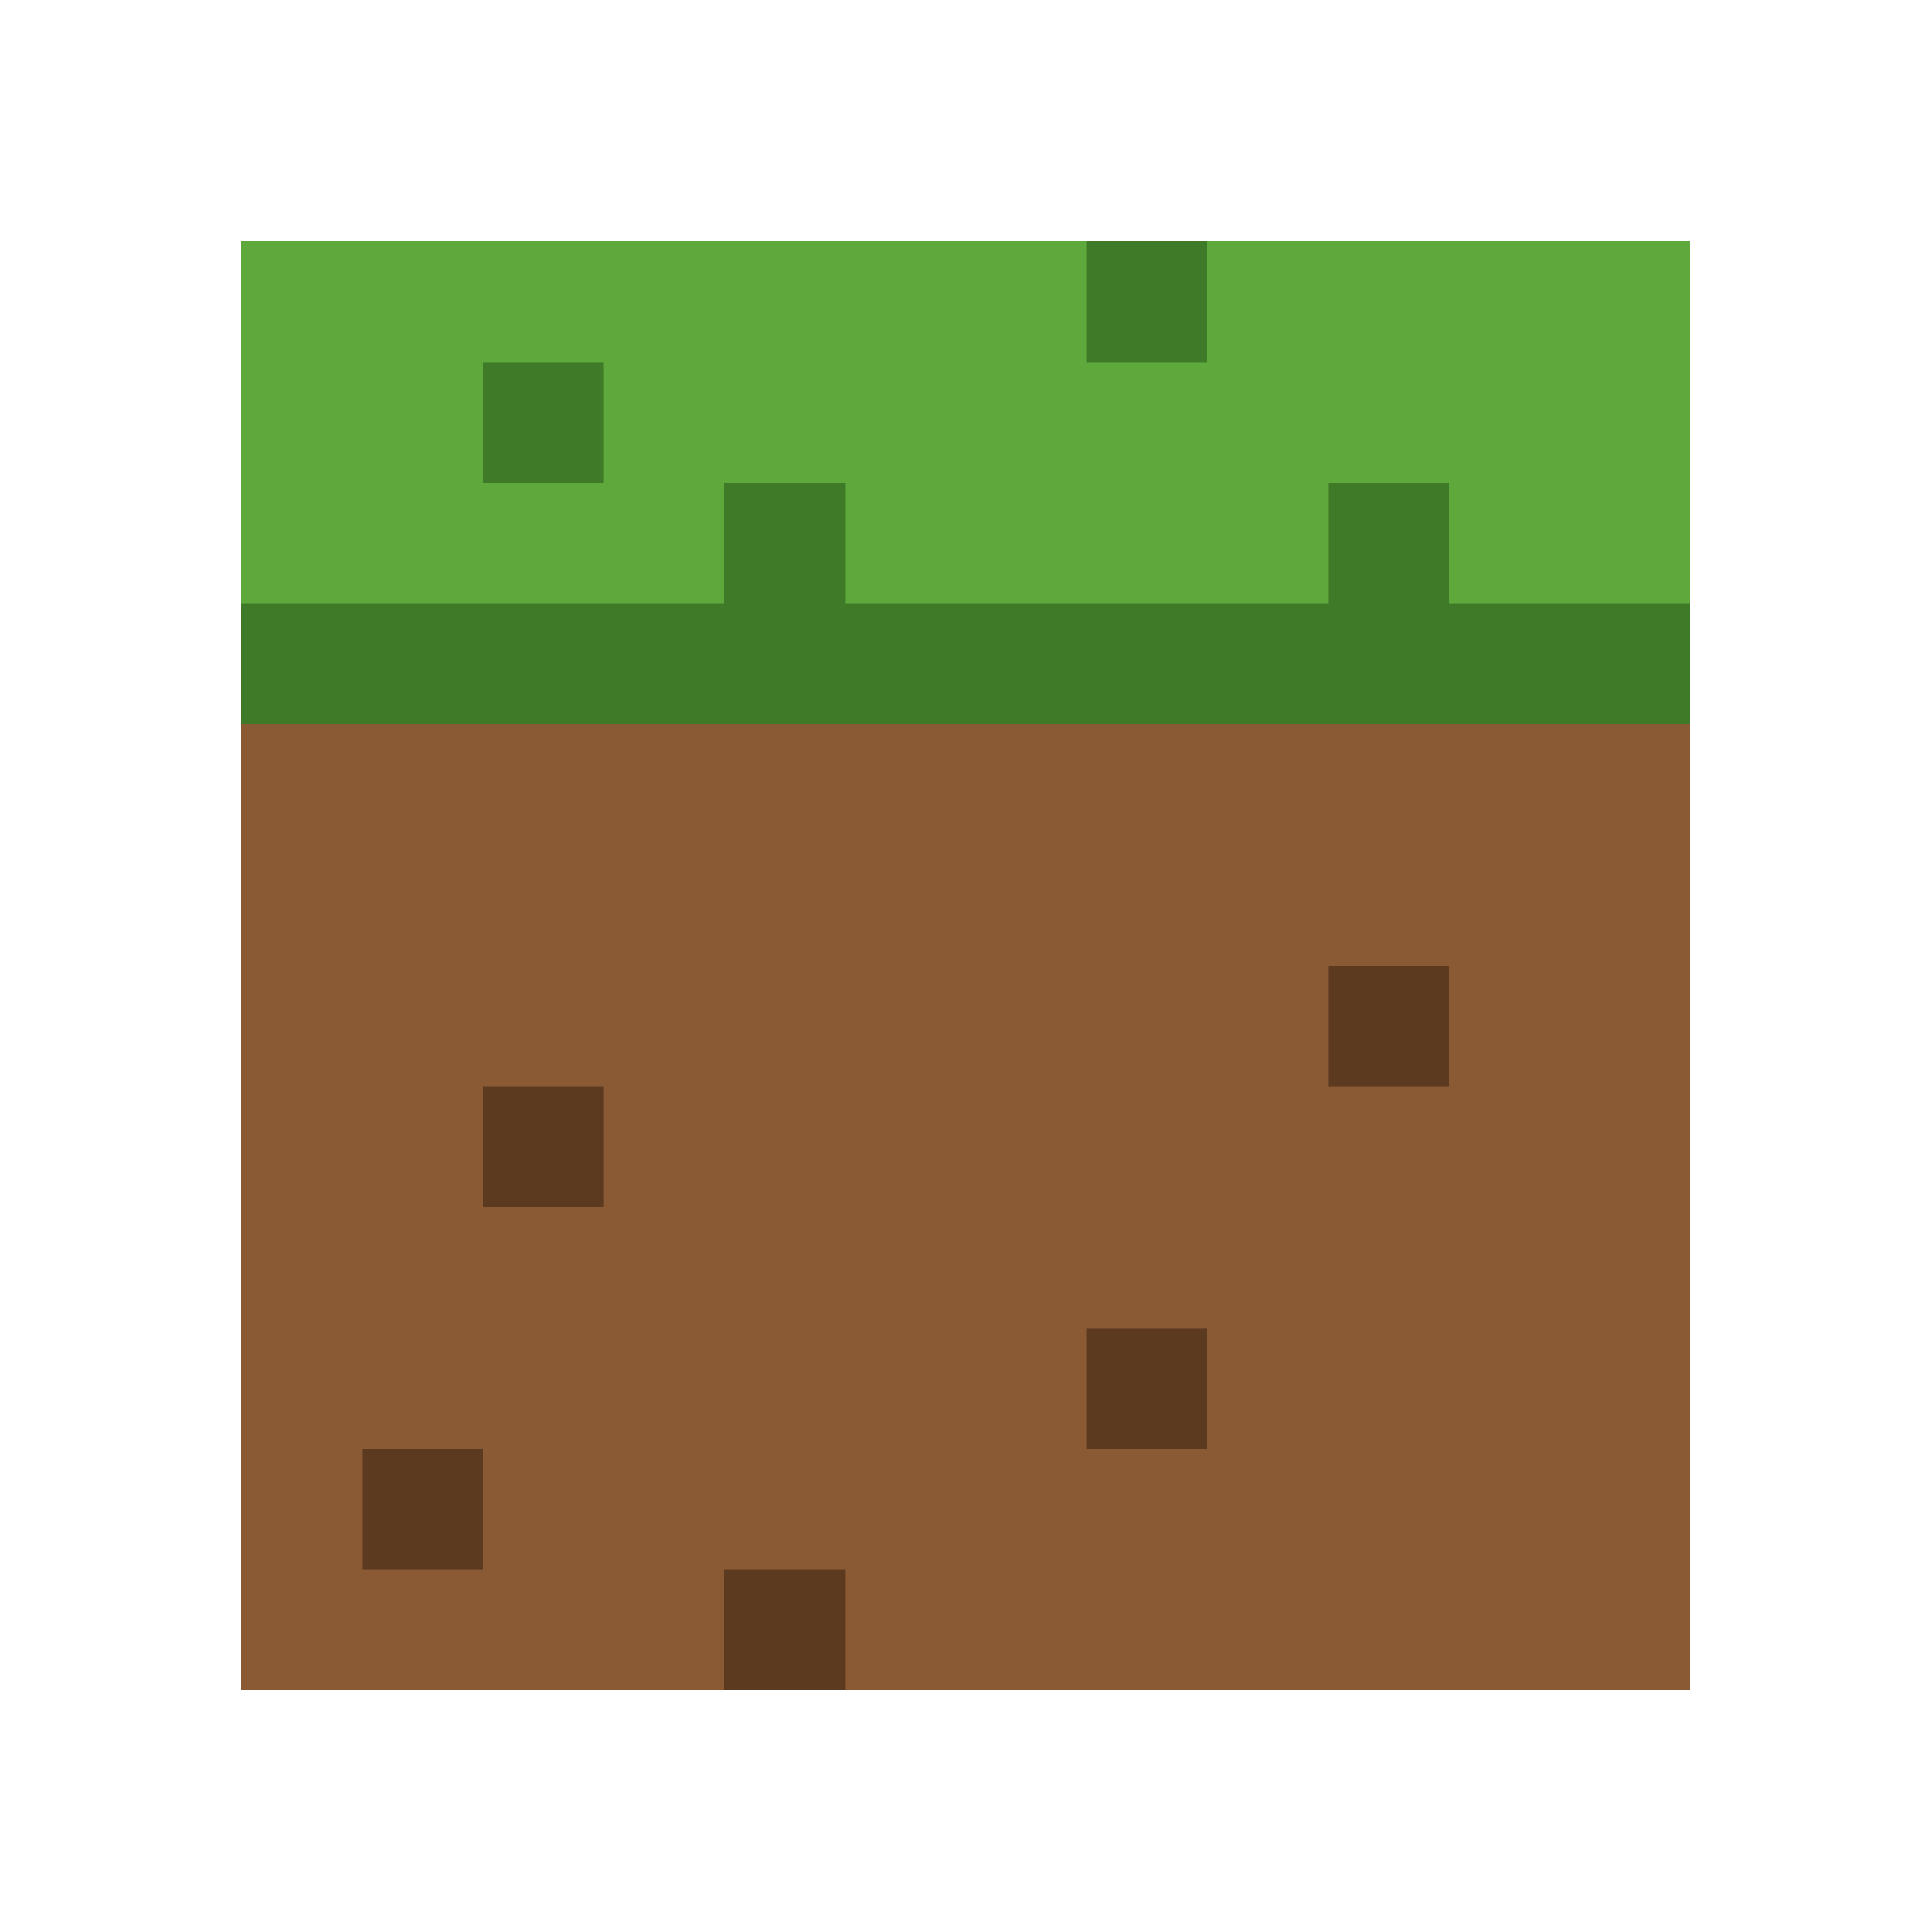
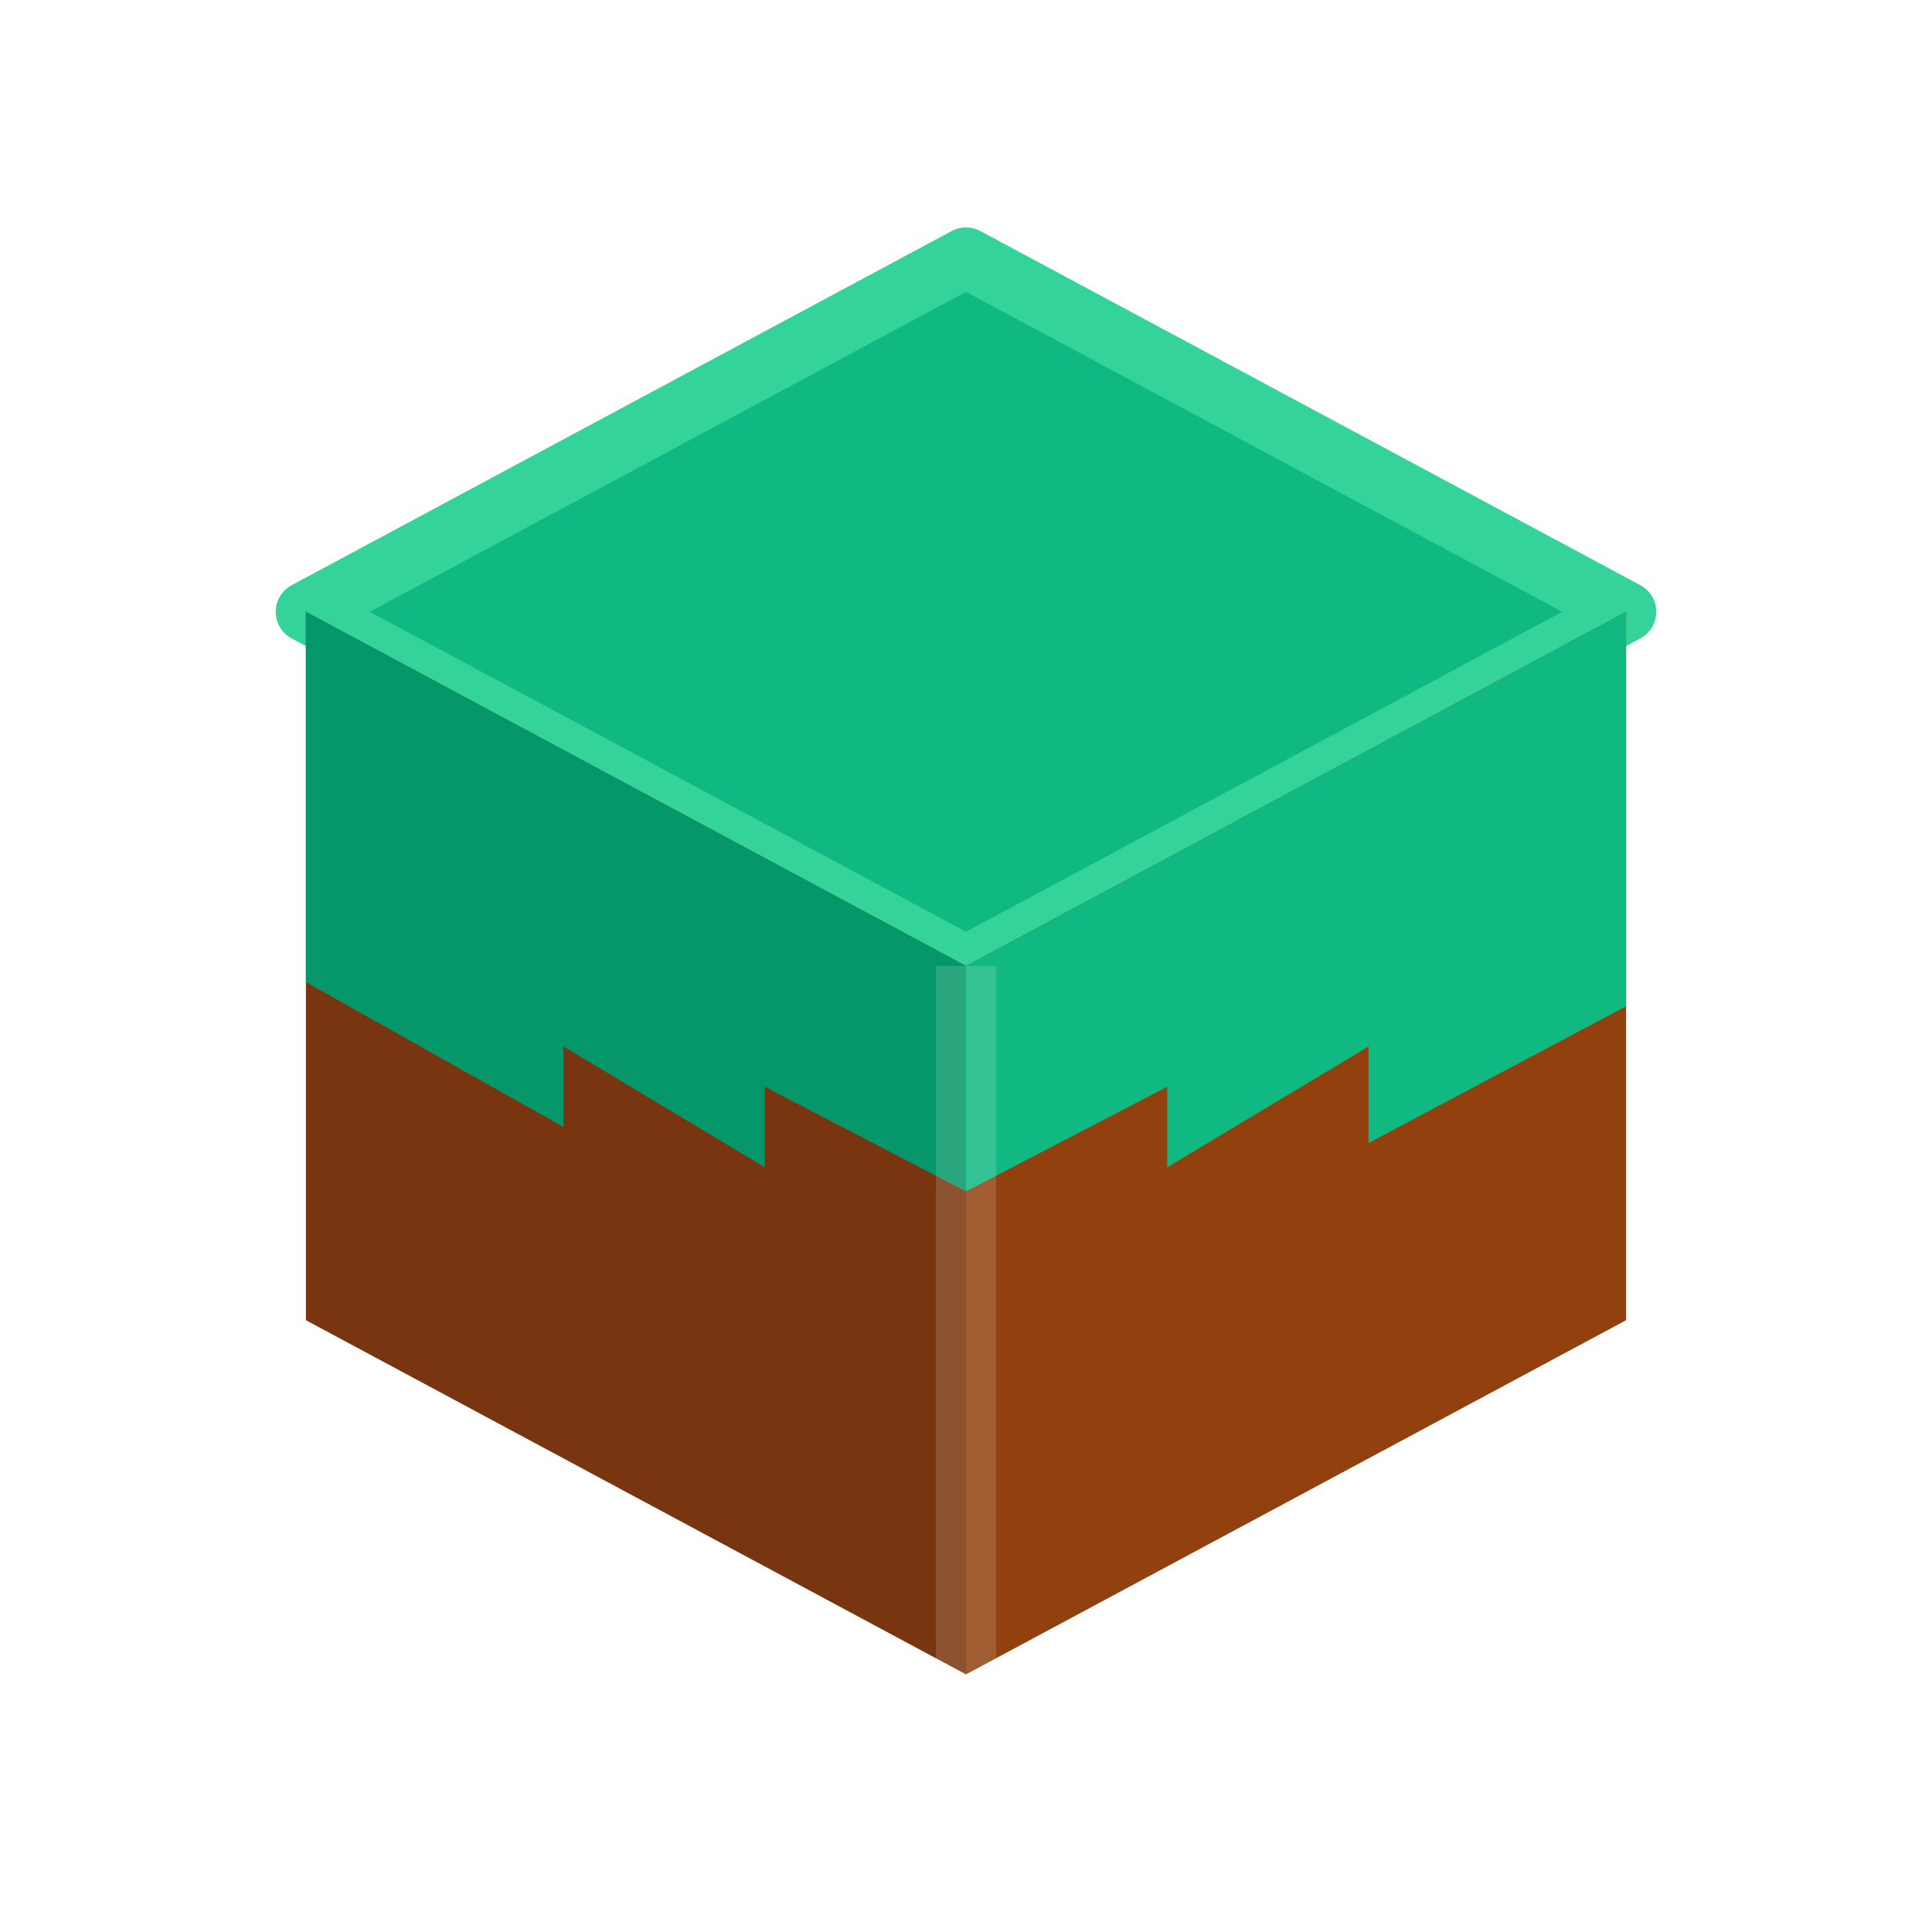
- <svg xmlns="http://www.w3.org/2000/svg" viewBox="0 0 24 24" shape-rendering="crispEdges">
-   <rect x="3" y="3" width="1.500" height="1.500" fill="#5fa83c" />
-   <rect x="4.5" y="3" width="1.500" height="1.500" fill="#5fa83c" />
-   <rect x="6" y="3" width="1.500" height="1.500" fill="#5fa83c" />
-   <rect x="7.5" y="3" width="1.500" height="1.500" fill="#5fa83c" />
-   <rect x="9" y="3" width="1.500" height="1.500" fill="#5fa83c" />
-   <rect x="10.5" y="3" width="1.500" height="1.500" fill="#5fa83c" />
-   <rect x="12" y="3" width="1.500" height="1.500" fill="#5fa83c" />
-   <rect x="13.5" y="3" width="1.500" height="1.500" fill="#3f7a28" />
-   <rect x="15" y="3" width="1.500" height="1.500" fill="#5fa83c" />
-   <rect x="16.5" y="3" width="1.500" height="1.500" fill="#5fa83c" />
-   <rect x="18" y="3" width="1.500" height="1.500" fill="#5fa83c" />
-   <rect x="19.5" y="3" width="1.500" height="1.500" fill="#5fa83c" />
-   <rect x="3" y="4.5" width="1.500" height="1.500" fill="#5fa83c" />
-   <rect x="4.5" y="4.5" width="1.500" height="1.500" fill="#5fa83c" />
-   <rect x="6" y="4.5" width="1.500" height="1.500" fill="#3f7a28" />
-   <rect x="7.5" y="4.5" width="1.500" height="1.500" fill="#5fa83c" />
-   <rect x="9" y="4.5" width="1.500" height="1.500" fill="#5fa83c" />
-   <rect x="10.5" y="4.5" width="1.500" height="1.500" fill="#5fa83c" />
-   <rect x="12" y="4.5" width="1.500" height="1.500" fill="#5fa83c" />
-   <rect x="13.5" y="4.5" width="1.500" height="1.500" fill="#5fa83c" />
-   <rect x="15" y="4.5" width="1.500" height="1.500" fill="#5fa83c" />
-   <rect x="16.5" y="4.5" width="1.500" height="1.500" fill="#5fa83c" />
-   <rect x="18" y="4.5" width="1.500" height="1.500" fill="#5fa83c" />
-   <rect x="19.5" y="4.5" width="1.500" height="1.500" fill="#5fa83c" />
-   <rect x="3" y="6" width="1.500" height="1.500" fill="#5fa83c" />
-   <rect x="4.5" y="6" width="1.500" height="1.500" fill="#5fa83c" />
-   <rect x="6" y="6" width="1.500" height="1.500" fill="#5fa83c" />
-   <rect x="7.5" y="6" width="1.500" height="1.500" fill="#5fa83c" />
-   <rect x="9" y="6" width="1.500" height="1.500" fill="#3f7a28" />
-   <rect x="10.5" y="6" width="1.500" height="1.500" fill="#5fa83c" />
-   <rect x="12" y="6" width="1.500" height="1.500" fill="#5fa83c" />
-   <rect x="13.5" y="6" width="1.500" height="1.500" fill="#5fa83c" />
-   <rect x="15" y="6" width="1.500" height="1.500" fill="#5fa83c" />
-   <rect x="16.5" y="6" width="1.500" height="1.500" fill="#3f7a28" />
-   <rect x="18" y="6" width="1.500" height="1.500" fill="#5fa83c" />
-   <rect x="19.5" y="6" width="1.500" height="1.500" fill="#5fa83c" />
-   <rect x="3" y="7.5" width="1.500" height="1.500" fill="#3f7a28" />
-   <rect x="4.5" y="7.5" width="1.500" height="1.500" fill="#3f7a28" />
-   <rect x="6" y="7.5" width="1.500" height="1.500" fill="#3f7a28" />
-   <rect x="7.5" y="7.5" width="1.500" height="1.500" fill="#3f7a28" />
-   <rect x="9" y="7.5" width="1.500" height="1.500" fill="#3f7a28" />
-   <rect x="10.5" y="7.5" width="1.500" height="1.500" fill="#3f7a28" />
-   <rect x="12" y="7.5" width="1.500" height="1.500" fill="#3f7a28" />
-   <rect x="13.5" y="7.5" width="1.500" height="1.500" fill="#3f7a28" />
-   <rect x="15" y="7.5" width="1.500" height="1.500" fill="#3f7a28" />
-   <rect x="16.5" y="7.5" width="1.500" height="1.500" fill="#3f7a28" />
-   <rect x="18" y="7.5" width="1.500" height="1.500" fill="#3f7a28" />
-   <rect x="19.5" y="7.5" width="1.500" height="1.500" fill="#3f7a28" />
-   <rect x="3" y="9" width="1.500" height="1.500" fill="#8a5a34" />
-   <rect x="4.5" y="9" width="1.500" height="1.500" fill="#8a5a34" />
-   <rect x="6" y="9" width="1.500" height="1.500" fill="#8a5a34" />
-   <rect x="7.5" y="9" width="1.500" height="1.500" fill="#8a5a34" />
-   <rect x="9" y="9" width="1.500" height="1.500" fill="#8a5a34" />
-   <rect x="10.5" y="9" width="1.500" height="1.500" fill="#8a5a34" />
-   <rect x="12" y="9" width="1.500" height="1.500" fill="#8a5a34" />
-   <rect x="13.5" y="9" width="1.500" height="1.500" fill="#8a5a34" />
-   <rect x="15" y="9" width="1.500" height="1.500" fill="#8a5a34" />
-   <rect x="16.5" y="9" width="1.500" height="1.500" fill="#8a5a34" />
-   <rect x="18" y="9" width="1.500" height="1.500" fill="#8a5a34" />
-   <rect x="19.5" y="9" width="1.500" height="1.500" fill="#8a5a34" />
-   <rect x="3" y="10.5" width="1.500" height="1.500" fill="#8a5a34" />
-   <rect x="4.5" y="10.5" width="1.500" height="1.500" fill="#8a5a34" />
-   <rect x="6" y="10.5" width="1.500" height="1.500" fill="#8a5a34" />
-   <rect x="7.5" y="10.5" width="1.500" height="1.500" fill="#8a5a34" />
-   <rect x="9" y="10.5" width="1.500" height="1.500" fill="#8a5a34" />
-   <rect x="10.5" y="10.5" width="1.500" height="1.500" fill="#8a5a34" />
-   <rect x="12" y="10.5" width="1.500" height="1.500" fill="#8a5a34" />
-   <rect x="13.5" y="10.5" width="1.500" height="1.500" fill="#8a5a34" />
-   <rect x="15" y="10.5" width="1.500" height="1.500" fill="#8a5a34" />
-   <rect x="16.5" y="10.5" width="1.500" height="1.500" fill="#8a5a34" />
-   <rect x="18" y="10.5" width="1.500" height="1.500" fill="#8a5a34" />
-   <rect x="19.5" y="10.5" width="1.500" height="1.500" fill="#8a5a34" />
-   <rect x="3" y="12" width="1.500" height="1.500" fill="#8a5a34" />
-   <rect x="4.5" y="12" width="1.500" height="1.500" fill="#8a5a34" />
-   <rect x="6" y="12" width="1.500" height="1.500" fill="#8a5a34" />
-   <rect x="7.5" y="12" width="1.500" height="1.500" fill="#8a5a34" />
-   <rect x="9" y="12" width="1.500" height="1.500" fill="#8a5a34" />
-   <rect x="10.5" y="12" width="1.500" height="1.500" fill="#8a5a34" />
-   <rect x="12" y="12" width="1.500" height="1.500" fill="#8a5a34" />
-   <rect x="13.5" y="12" width="1.500" height="1.500" fill="#8a5a34" />
-   <rect x="15" y="12" width="1.500" height="1.500" fill="#8a5a34" />
-   <rect x="16.5" y="12" width="1.500" height="1.500" fill="#5c3a20" />
-   <rect x="18" y="12" width="1.500" height="1.500" fill="#8a5a34" />
-   <rect x="19.5" y="12" width="1.500" height="1.500" fill="#8a5a34" />
-   <rect x="3" y="13.5" width="1.500" height="1.500" fill="#8a5a34" />
-   <rect x="4.5" y="13.5" width="1.500" height="1.500" fill="#8a5a34" />
-   <rect x="6" y="13.5" width="1.500" height="1.500" fill="#5c3a20" />
-   <rect x="7.5" y="13.5" width="1.500" height="1.500" fill="#8a5a34" />
-   <rect x="9" y="13.5" width="1.500" height="1.500" fill="#8a5a34" />
-   <rect x="10.5" y="13.5" width="1.500" height="1.500" fill="#8a5a34" />
-   <rect x="12" y="13.5" width="1.500" height="1.500" fill="#8a5a34" />
-   <rect x="13.5" y="13.5" width="1.500" height="1.500" fill="#8a5a34" />
-   <rect x="15" y="13.5" width="1.500" height="1.500" fill="#8a5a34" />
-   <rect x="16.5" y="13.5" width="1.500" height="1.500" fill="#8a5a34" />
-   <rect x="18" y="13.5" width="1.500" height="1.500" fill="#8a5a34" />
-   <rect x="19.5" y="13.5" width="1.500" height="1.500" fill="#8a5a34" />
-   <rect x="3" y="15" width="1.500" height="1.500" fill="#8a5a34" />
-   <rect x="4.5" y="15" width="1.500" height="1.500" fill="#8a5a34" />
-   <rect x="6" y="15" width="1.500" height="1.500" fill="#8a5a34" />
-   <rect x="7.5" y="15" width="1.500" height="1.500" fill="#8a5a34" />
-   <rect x="9" y="15" width="1.500" height="1.500" fill="#8a5a34" />
-   <rect x="10.5" y="15" width="1.500" height="1.500" fill="#8a5a34" />
-   <rect x="12" y="15" width="1.500" height="1.500" fill="#8a5a34" />
-   <rect x="13.5" y="15" width="1.500" height="1.500" fill="#8a5a34" />
-   <rect x="15" y="15" width="1.500" height="1.500" fill="#8a5a34" />
-   <rect x="16.5" y="15" width="1.500" height="1.500" fill="#8a5a34" />
-   <rect x="18" y="15" width="1.500" height="1.500" fill="#8a5a34" />
-   <rect x="19.5" y="15" width="1.500" height="1.500" fill="#8a5a34" />
-   <rect x="3" y="16.5" width="1.500" height="1.500" fill="#8a5a34" />
-   <rect x="4.5" y="16.5" width="1.500" height="1.500" fill="#8a5a34" />
-   <rect x="6" y="16.5" width="1.500" height="1.500" fill="#8a5a34" />
-   <rect x="7.5" y="16.5" width="1.500" height="1.500" fill="#8a5a34" />
-   <rect x="9" y="16.5" width="1.500" height="1.500" fill="#8a5a34" />
-   <rect x="10.5" y="16.5" width="1.500" height="1.500" fill="#8a5a34" />
-   <rect x="12" y="16.5" width="1.500" height="1.500" fill="#8a5a34" />
-   <rect x="13.5" y="16.5" width="1.500" height="1.500" fill="#5c3a20" />
-   <rect x="15" y="16.5" width="1.500" height="1.500" fill="#8a5a34" />
-   <rect x="16.5" y="16.5" width="1.500" height="1.500" fill="#8a5a34" />
-   <rect x="18" y="16.5" width="1.500" height="1.500" fill="#8a5a34" />
-   <rect x="19.5" y="16.5" width="1.500" height="1.500" fill="#8a5a34" />
-   <rect x="3" y="18" width="1.500" height="1.500" fill="#8a5a34" />
-   <rect x="4.5" y="18" width="1.500" height="1.500" fill="#5c3a20" />
-   <rect x="6" y="18" width="1.500" height="1.500" fill="#8a5a34" />
-   <rect x="7.5" y="18" width="1.500" height="1.500" fill="#8a5a34" />
-   <rect x="9" y="18" width="1.500" height="1.500" fill="#8a5a34" />
-   <rect x="10.5" y="18" width="1.500" height="1.500" fill="#8a5a34" />
-   <rect x="12" y="18" width="1.500" height="1.500" fill="#8a5a34" />
-   <rect x="13.5" y="18" width="1.500" height="1.500" fill="#8a5a34" />
-   <rect x="15" y="18" width="1.500" height="1.500" fill="#8a5a34" />
-   <rect x="16.5" y="18" width="1.500" height="1.500" fill="#8a5a34" />
-   <rect x="18" y="18" width="1.500" height="1.500" fill="#8a5a34" />
-   <rect x="19.5" y="18" width="1.500" height="1.500" fill="#8a5a34" />
-   <rect x="3" y="19.5" width="1.500" height="1.500" fill="#8a5a34" />
-   <rect x="4.5" y="19.5" width="1.500" height="1.500" fill="#8a5a34" />
-   <rect x="6" y="19.5" width="1.500" height="1.500" fill="#8a5a34" />
-   <rect x="7.5" y="19.5" width="1.500" height="1.500" fill="#8a5a34" />
-   <rect x="9" y="19.5" width="1.500" height="1.500" fill="#5c3a20" />
-   <rect x="10.5" y="19.5" width="1.500" height="1.500" fill="#8a5a34" />
-   <rect x="12" y="19.5" width="1.500" height="1.500" fill="#8a5a34" />
-   <rect x="13.5" y="19.5" width="1.500" height="1.500" fill="#8a5a34" />
-   <rect x="15" y="19.5" width="1.500" height="1.500" fill="#8a5a34" />
-   <rect x="16.5" y="19.5" width="1.500" height="1.500" fill="#8a5a34" />
-   <rect x="18" y="19.5" width="1.500" height="1.500" fill="#8a5a34" />
-   <rect x="19.5" y="19.5" width="1.500" height="1.500" fill="#8a5a34" />
+ <svg xmlns="http://www.w3.org/2000/svg" viewBox="0 0 24 24" fill="none">
+   <path d="M12 3.2L20.2 7.6L12 12L3.8 7.6L12 3.2Z" fill="#10B981" />
+   <path d="M12 3.2L20.2 7.6L12 12L3.8 7.6Z" stroke="#34D399" stroke-width="0.75" stroke-linejoin="round" />
+   <path d="M3.8 7.6L12 12V20.8L3.8 16.4V7.6Z" fill="#78350F" />
+   <path d="M3.8 7.6L12 12V14.8L9.5 13.5V14.5L7 13V14L3.8 12.2V7.6Z" fill="#059669" />
+   <path d="M12 12L20.2 7.6V16.4L12 20.8V12Z" fill="#92400E" />
+   <path d="M20.2 7.6L12 12V14.8L14.5 13.5V14.5L17 13V14.2L20.2 12.5V7.6Z" fill="#10B981" />
+   <path d="M12 12V20.8" stroke="rgba(255,255,255,0.15)" stroke-width="0.75" />
</svg>
